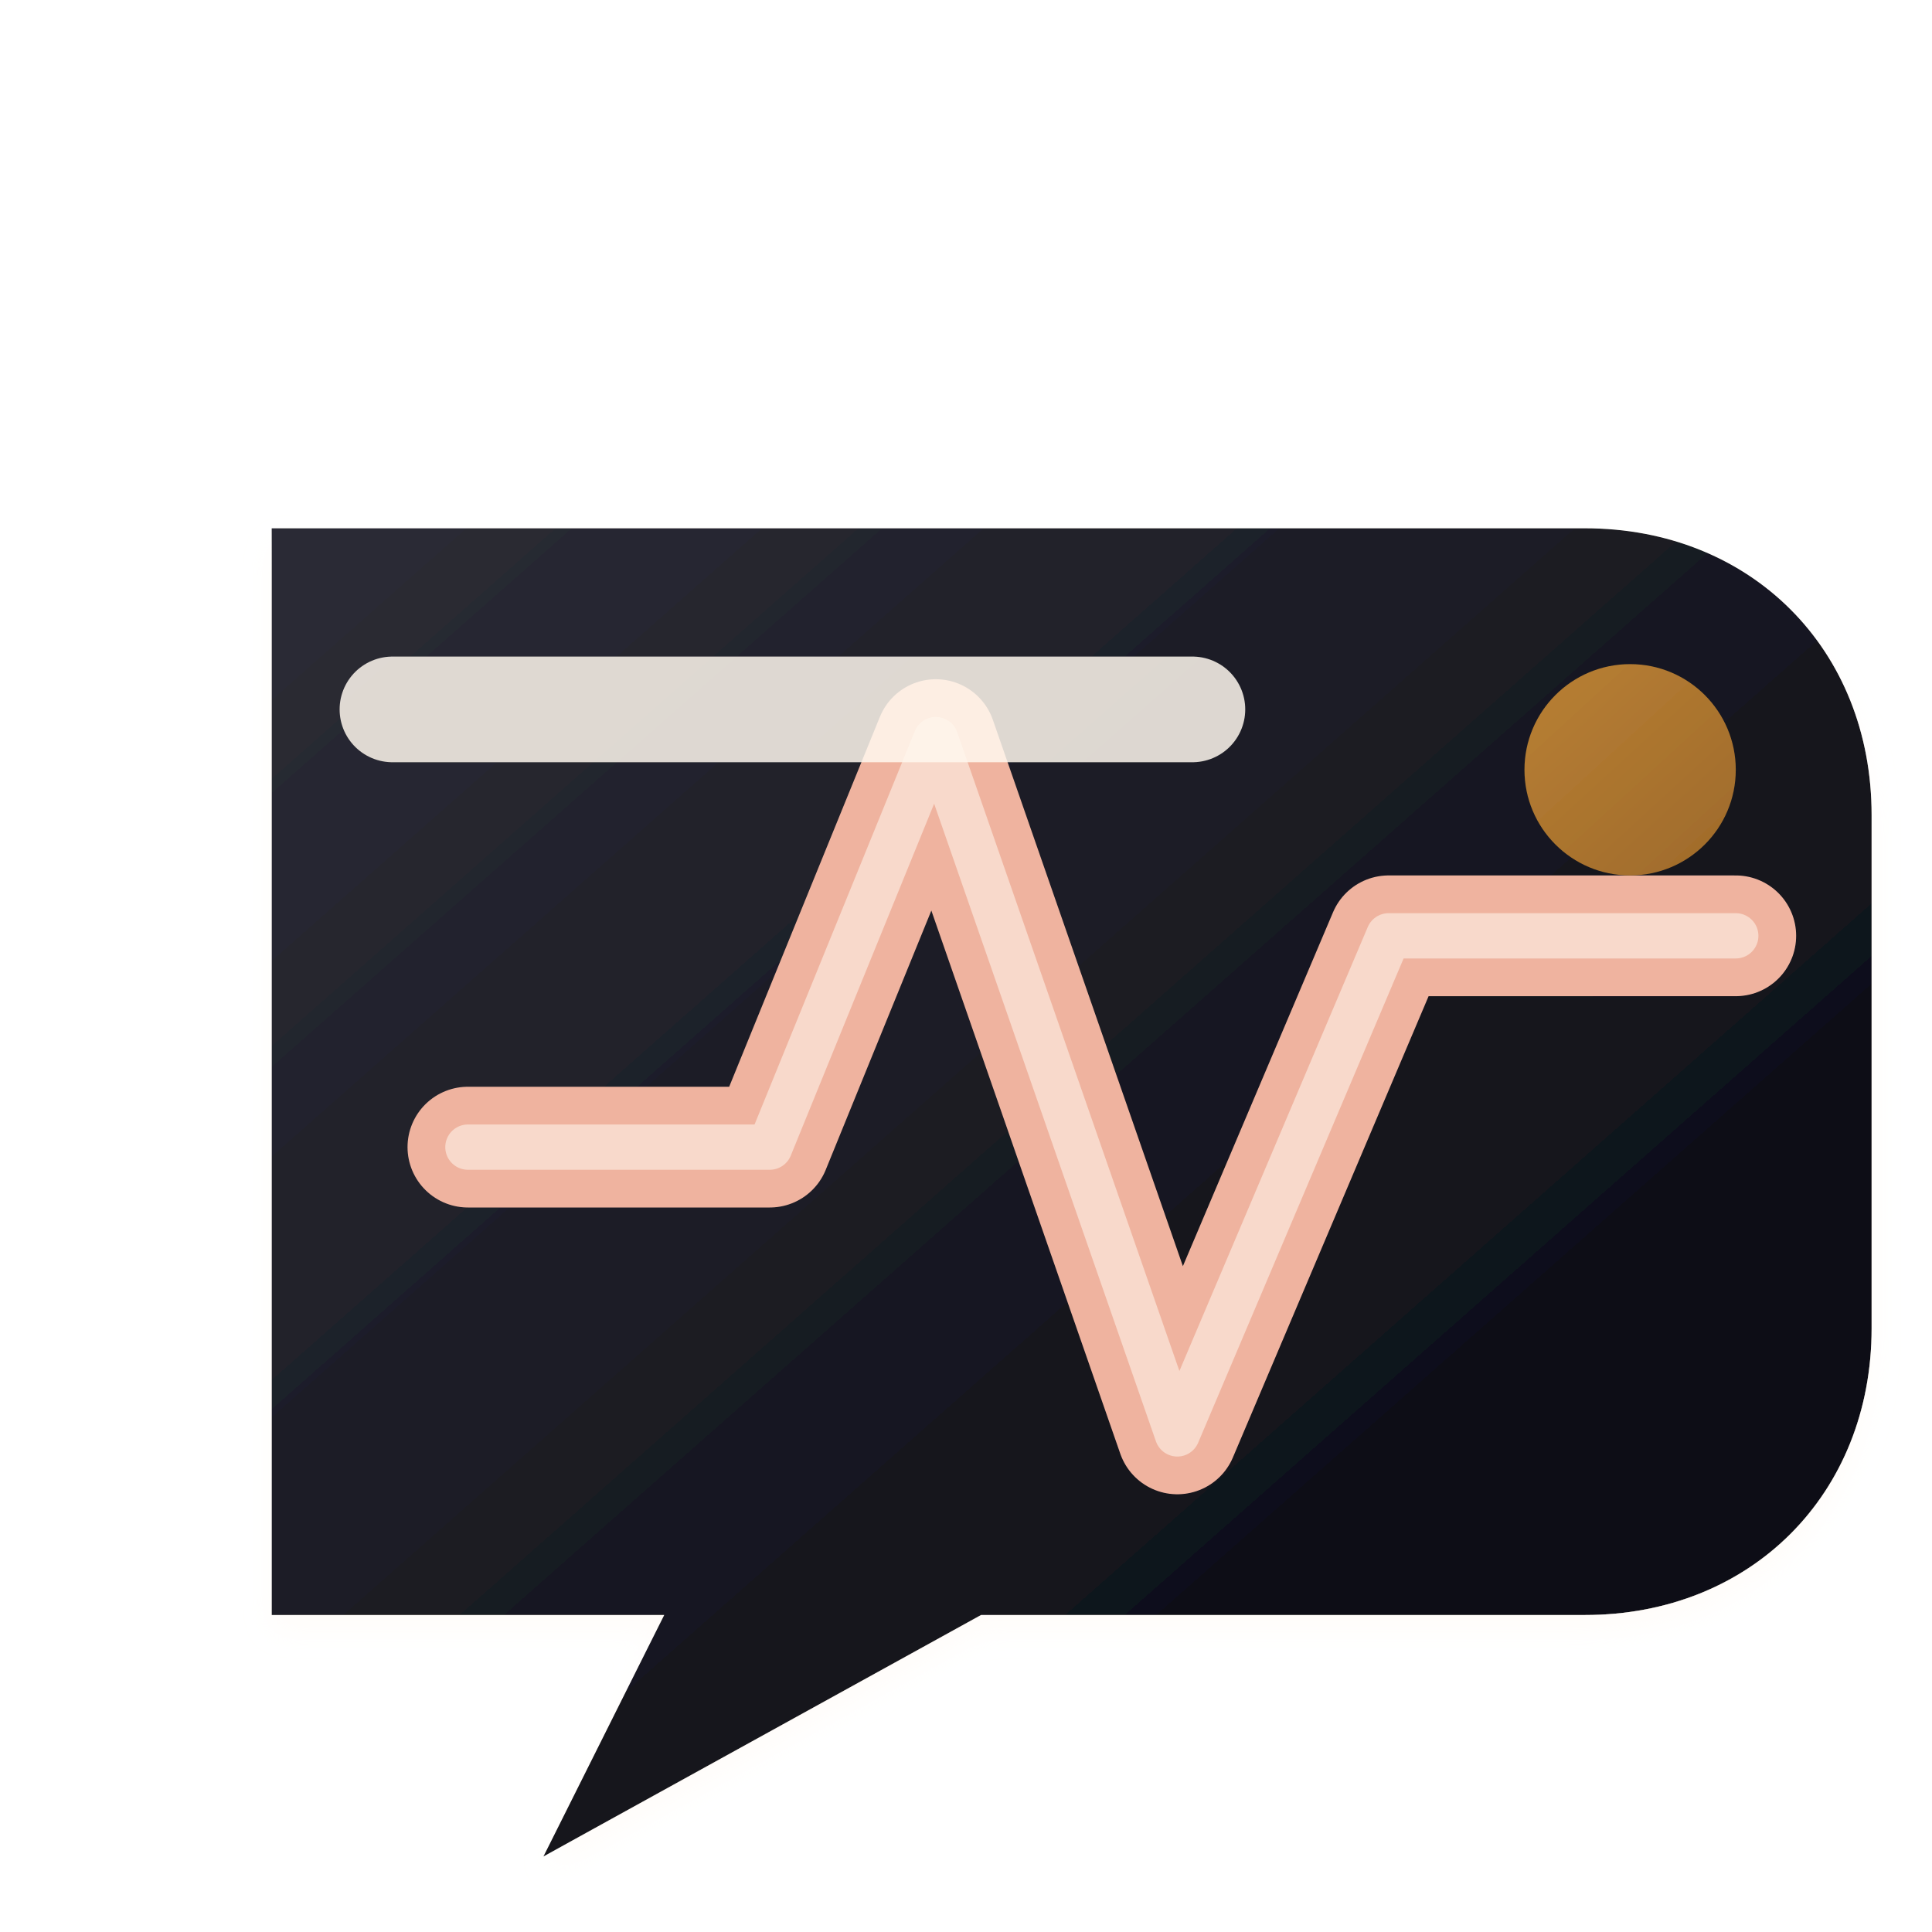
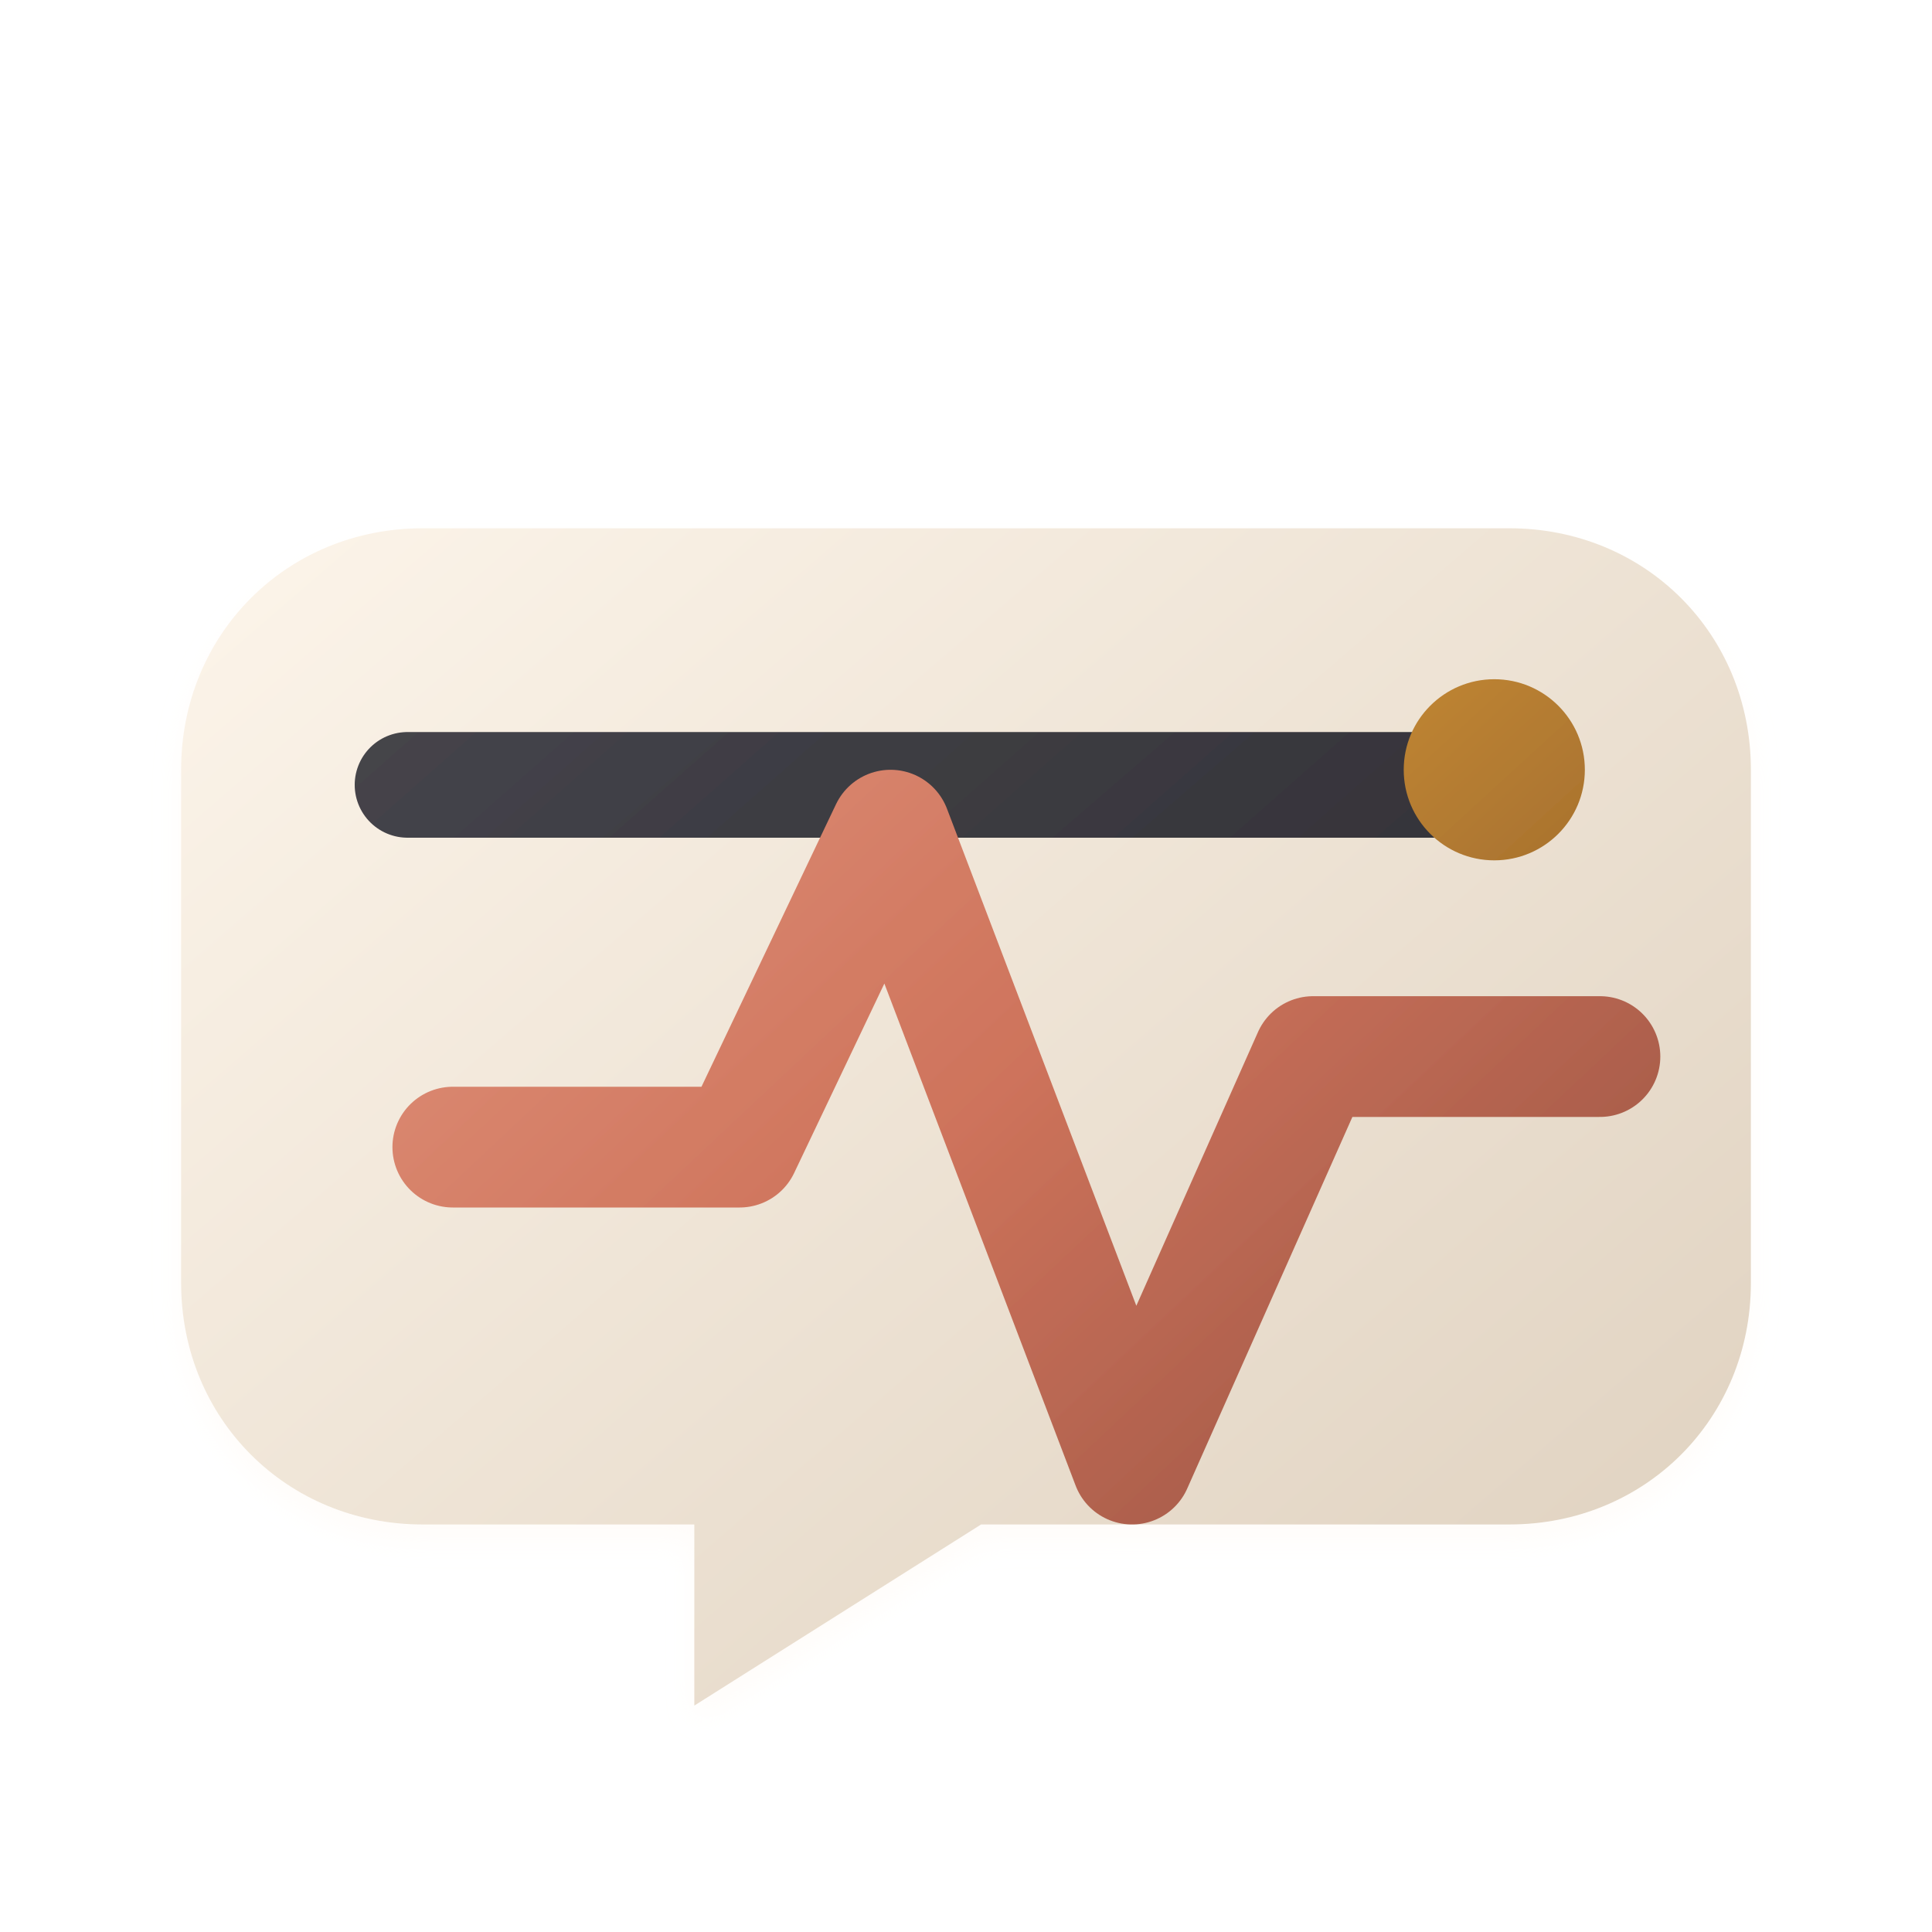
<svg xmlns="http://www.w3.org/2000/svg" viewBox="0 0 128 128" role="img" aria-label="Nerve icon">
  <defs>
    <filter id="depth" x="-45%" y="-45%" width="190%" height="190%">
-       <feDropShadow dx="0" dy="8" stdDeviation="5" flood-color="#221a16" flood-opacity=".24" />
+       <feDropShadow dx="0" dy="8" stdDeviation="5" flood-color="#221a16" flood-opacity=".22" />
      <feDropShadow dx="0" dy="1" stdDeviation="1" flood-color="#fff8ef" flood-opacity=".34" />
    </filter>
    <linearGradient id="paper" x1="20" y1="14" x2="108" y2="116" gradientUnits="userSpaceOnUse">
      <stop stop-color="#fff8ee" />
      <stop offset="1" stop-color="#dfd1bf" />
    </linearGradient>
    <linearGradient id="ink" x1="18" y1="14" x2="108" y2="116" gradientUnits="userSpaceOnUse">
      <stop stop-color="#31313b" />
      <stop offset="1" stop-color="#080911" />
    </linearGradient>
    <linearGradient id="coral" x1="18" y1="16" x2="110" y2="114" gradientUnits="userSpaceOnUse">
      <stop stop-color="#eda891" />
      <stop offset=".55" stop-color="#ce735b" />
      <stop offset="1" stop-color="#884a3c" />
    </linearGradient>
    <linearGradient id="rose" x1="18" y1="16" x2="108" y2="116" gradientUnits="userSpaceOnUse">
      <stop stop-color="#e4a4ad" />
      <stop offset=".55" stop-color="#ba6c84" />
      <stop offset="1" stop-color="#6f425b" />
    </linearGradient>
    <linearGradient id="teal" x1="16" y1="16" x2="108" y2="112" gradientUnits="userSpaceOnUse">
      <stop stop-color="#83aaa0" />
      <stop offset=".55" stop-color="#4f827a" />
      <stop offset="1" stop-color="#244d52" />
    </linearGradient>
    <linearGradient id="blue" x1="18" y1="16" x2="108" y2="112" gradientUnits="userSpaceOnUse">
      <stop stop-color="#7891b7" />
      <stop offset=".56" stop-color="#496c9a" />
      <stop offset="1" stop-color="#1e2d55" />
    </linearGradient>
    <linearGradient id="gold" x1="20" y1="16" x2="108" y2="112" gradientUnits="userSpaceOnUse">
      <stop stop-color="#f0c763" />
      <stop offset=".55" stop-color="#be8434" />
      <stop offset="1" stop-color="#6e421e" />
    </linearGradient>
  </defs>
  <g filter="url(#depth)">
-     <path d="M18 35h87c11 0 19 8 19 19v34c0 11-8 19-19 19H65l-29 16 8-16H18z" fill="url(#ink)" />
-     <path d="M31 76h20l11-27 16 46 14-33h23" fill="none" stroke="#efb39f" stroke-width="8" stroke-linecap="round" stroke-linejoin="round" />
-     <path d="M31 76h20l11-27 16 46 14-33h23" fill="none" stroke="#fff8ee" stroke-width="3" stroke-linecap="round" stroke-linejoin="round" opacity=".55" />
-     <circle cx="108" cy="51" r="7" fill="url(#gold)" />
-     <path d="M26 47h53" stroke="#fff8ee" stroke-width="7" stroke-linecap="round" opacity=".85" />
+     <path d="M28 35h72c9 0 16 7 16 16v34c0 9-7 16-16 16H65l-19 12V101H28c-9 0-16-7-16-16V51c0-9 7-16 16-16z" fill="url(#paper)" />
+     <path d="M27 52h74" stroke="url(#ink)" stroke-width="7" stroke-linecap="round" opacity=".86" />
+     <path d="M30 76h19l10-21 16 42 12-27h19" fill="none" stroke="url(#coral)" stroke-width="8" stroke-linecap="round" stroke-linejoin="round" />
+     <circle cx="99" cy="51" r="6" fill="url(#gold)" />
  </g>
</svg>
